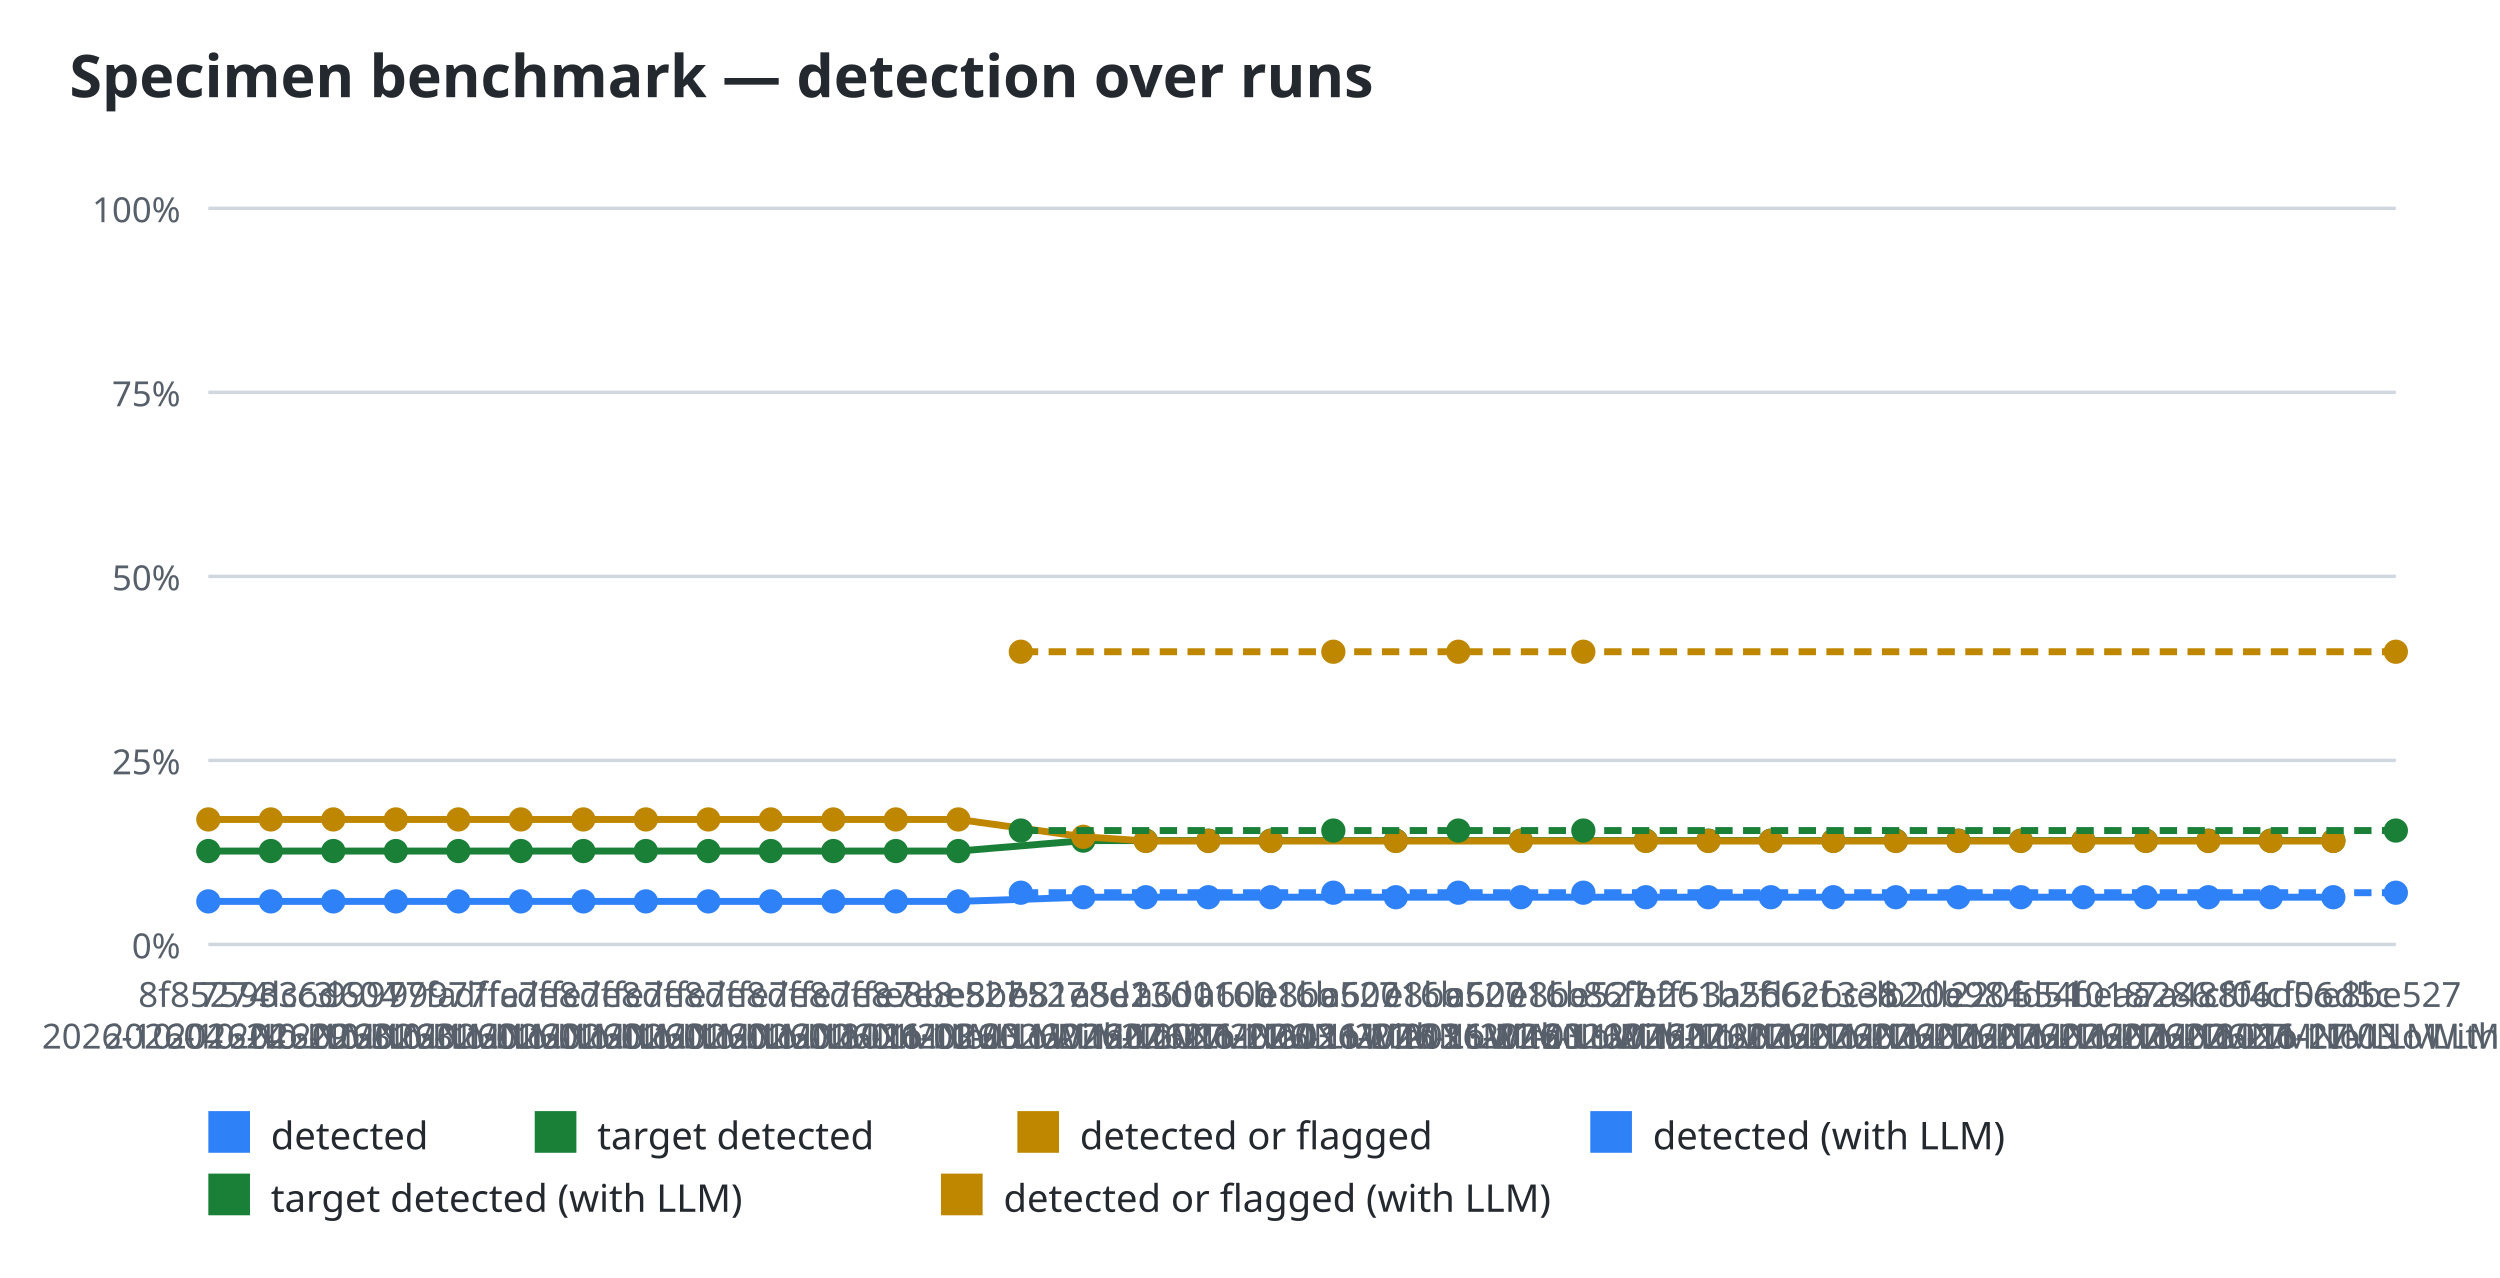
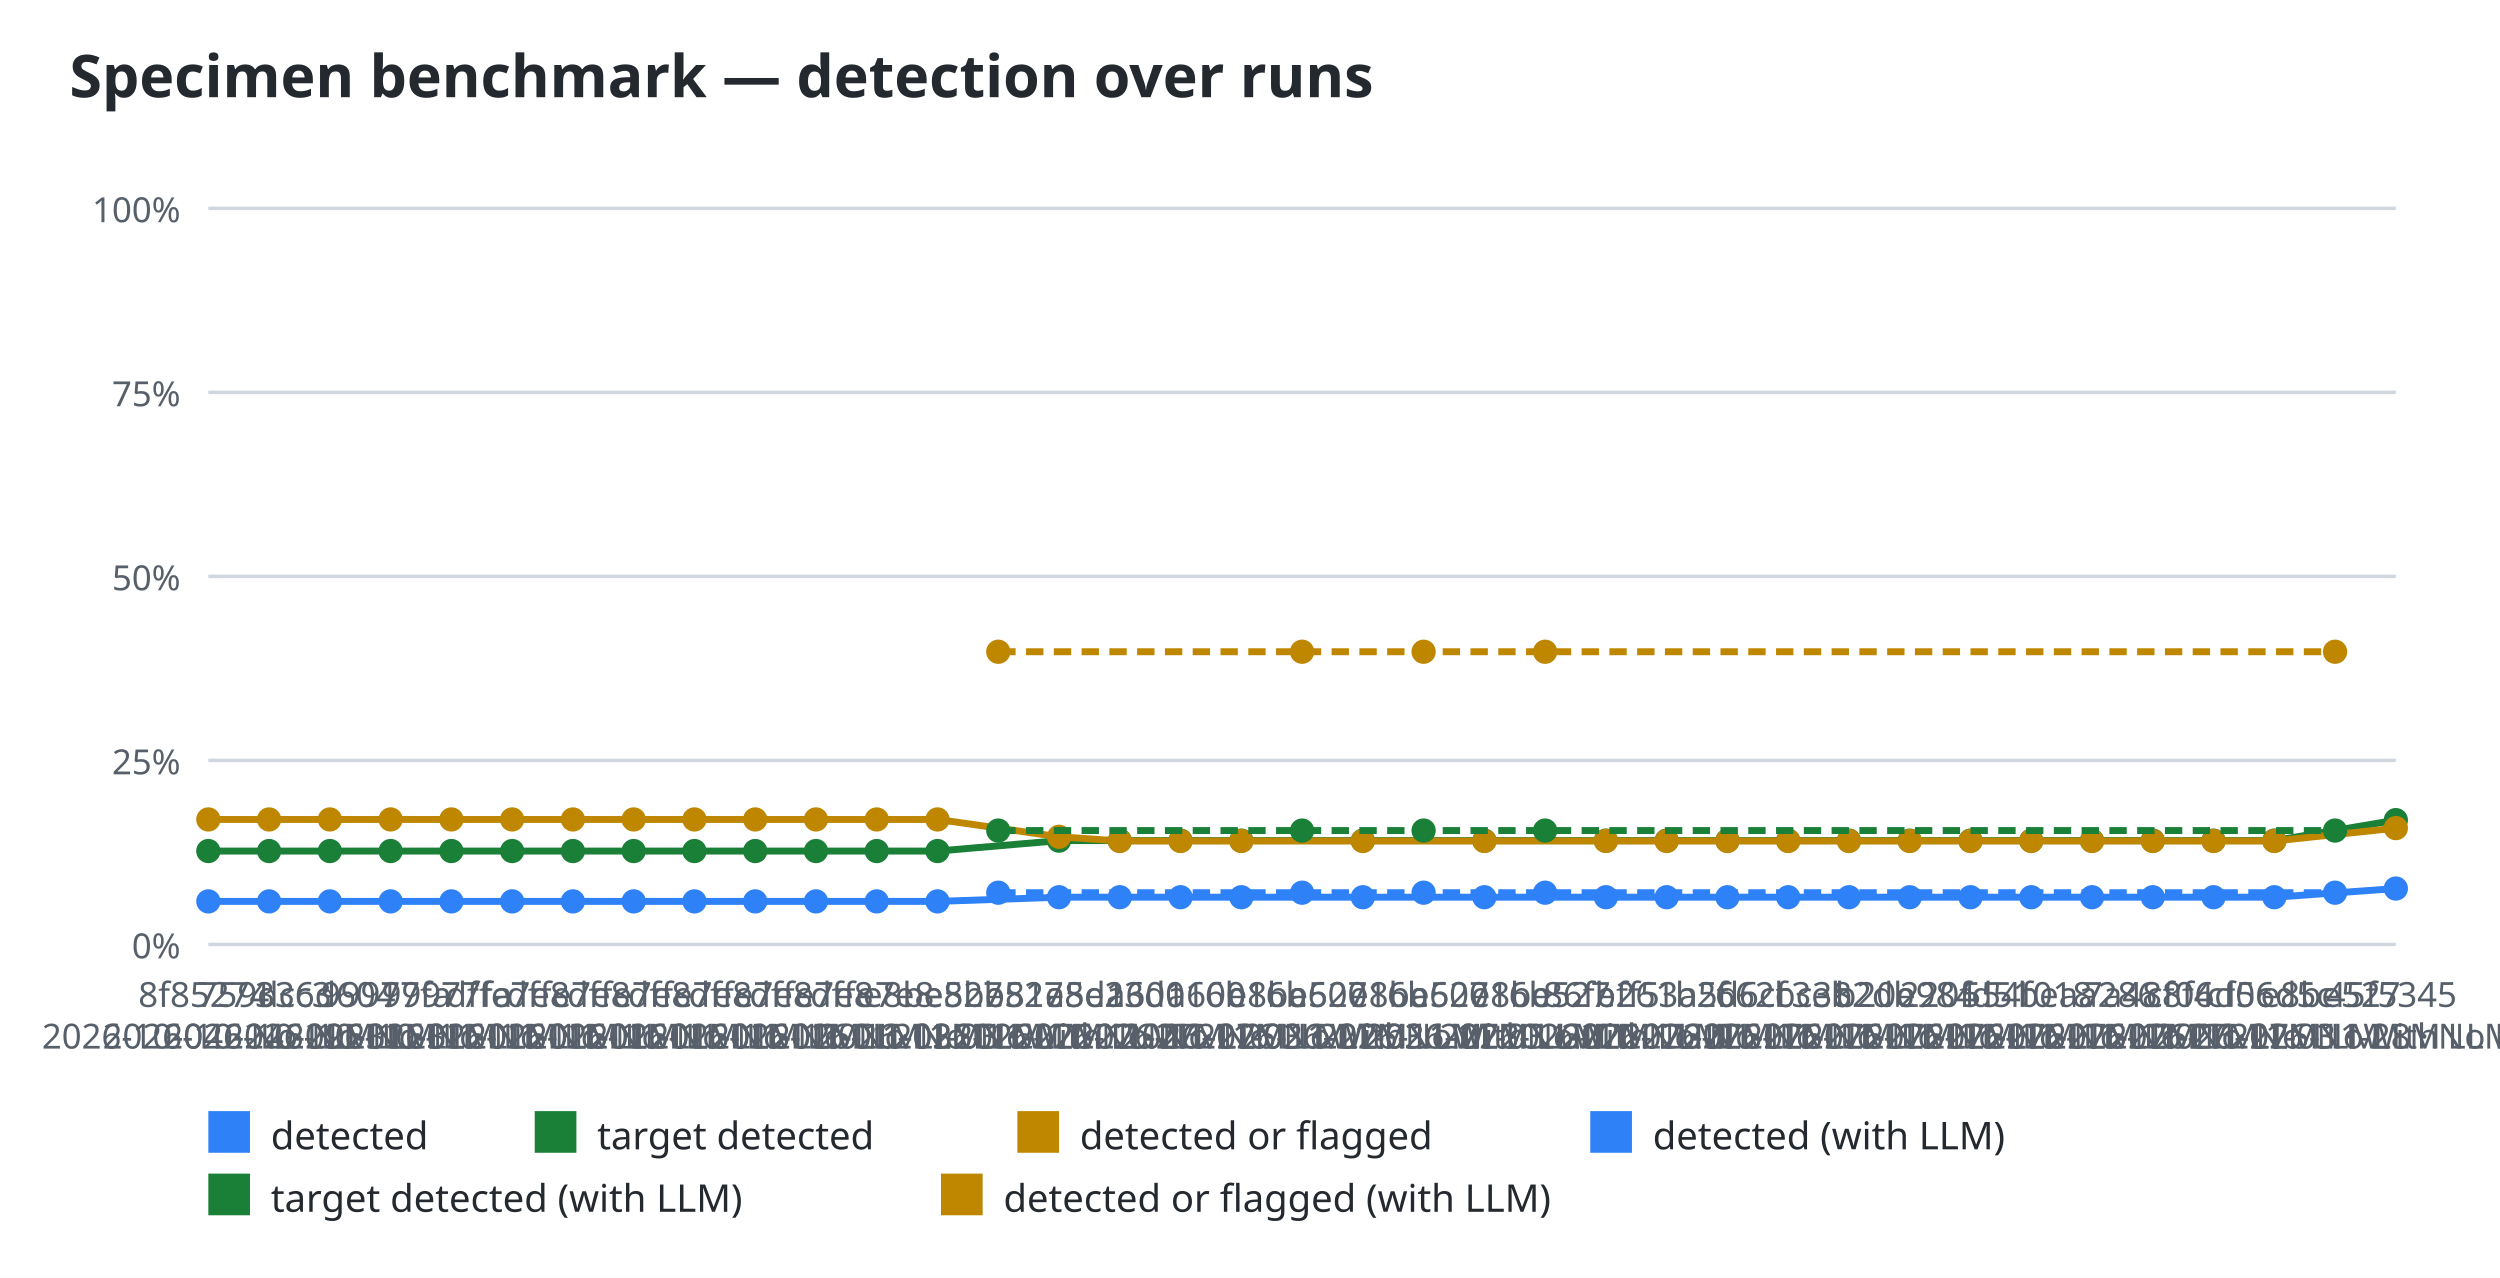
<svg xmlns="http://www.w3.org/2000/svg" viewBox="0 0 720 368" font-family="sans-serif">
  <rect width="720" height="368" fill="white" />
  <text x="20" y="28" font-size="17" font-weight="bold" fill="#24292f">Specimen benchmark — detection over runs</text>
  <line x1="60" y1="272.0" x2="690" y2="272.0" stroke="#d0d7de" stroke-width="1" />
  <text x="52" y="276.0" font-size="10" fill="#57606a" text-anchor="end">0%</text>
  <line x1="60" y1="219.0" x2="690" y2="219.0" stroke="#d0d7de" stroke-width="1" />
  <text x="52" y="223.0" font-size="10" fill="#57606a" text-anchor="end">25%</text>
  <line x1="60" y1="166.0" x2="690" y2="166.0" stroke="#d0d7de" stroke-width="1" />
  <text x="52" y="170.0" font-size="10" fill="#57606a" text-anchor="end">50%</text>
  <line x1="60" y1="113.0" x2="690" y2="113.0" stroke="#d0d7de" stroke-width="1" />
  <text x="52" y="117.0" font-size="10" fill="#57606a" text-anchor="end">75%</text>
  <line x1="60" y1="60.0" x2="690" y2="60.0" stroke="#d0d7de" stroke-width="1" />
  <text x="52" y="64.0" font-size="10" fill="#57606a" text-anchor="end">100%</text>
-   <polyline points="60.0,259.6 78.0,259.6 96.0,259.6 114.0,259.6 132.0,259.6 150.0,259.6 168.0,259.6 186.0,259.6 204.0,259.6 222.0,259.6 240.0,259.6 258.0,259.6 276.0,259.6 312.0,258.4 330.0,258.4 348.0,258.4 366.0,258.4 402.0,258.4 438.0,258.4 474.0,258.4 492.0,258.4 510.0,258.4 528.0,258.4 546.0,258.4 564.0,258.4 582.0,258.4 600.0,258.4 618.0,258.4 636.0,258.4 654.0,258.4 672.0,258.4" fill="none" stroke="#2f81f7" stroke-width="2" />
+   <polyline points="60.0,259.6 77.5,259.6 95.0,259.6 112.5,259.6 130.0,259.6 147.5,259.6 165.0,259.6 182.5,259.6 200.0,259.6 217.5,259.6 235.0,259.6 252.5,259.6 270.0,259.6 305.0,258.4 322.5,258.4 340.0,258.4 357.5,258.4 392.5,258.4 427.5,258.4 462.5,258.4 480.0,258.4 497.5,258.4 515.0,258.4 532.5,258.4 550.0,258.4 567.5,258.4 585.0,258.4 602.5,258.4 620.0,258.4 637.5,258.4 655.0,258.4 690.0,255.9" fill="none" stroke="#2f81f7" stroke-width="2" />
  <circle cx="60.0" cy="259.6" r="3.5" fill="#2f81f7" />
-   <circle cx="78.0" cy="259.6" r="3.5" fill="#2f81f7" />
-   <circle cx="96.0" cy="259.6" r="3.5" fill="#2f81f7" />
-   <circle cx="114.0" cy="259.6" r="3.5" fill="#2f81f7" />
-   <circle cx="132.0" cy="259.6" r="3.5" fill="#2f81f7" />
-   <circle cx="150.0" cy="259.6" r="3.5" fill="#2f81f7" />
-   <circle cx="168.0" cy="259.6" r="3.5" fill="#2f81f7" />
-   <circle cx="186.0" cy="259.6" r="3.5" fill="#2f81f7" />
-   <circle cx="204.0" cy="259.6" r="3.5" fill="#2f81f7" />
-   <circle cx="222.0" cy="259.6" r="3.5" fill="#2f81f7" />
-   <circle cx="240.0" cy="259.6" r="3.5" fill="#2f81f7" />
-   <circle cx="258.0" cy="259.6" r="3.5" fill="#2f81f7" />
-   <circle cx="276.0" cy="259.6" r="3.5" fill="#2f81f7" />
-   <circle cx="312.0" cy="258.4" r="3.5" fill="#2f81f7" />
-   <circle cx="330.0" cy="258.4" r="3.5" fill="#2f81f7" />
-   <circle cx="348.0" cy="258.4" r="3.5" fill="#2f81f7" />
-   <circle cx="366.0" cy="258.4" r="3.5" fill="#2f81f7" />
-   <circle cx="402.0" cy="258.4" r="3.5" fill="#2f81f7" />
-   <circle cx="438.0" cy="258.4" r="3.5" fill="#2f81f7" />
-   <circle cx="474.0" cy="258.4" r="3.5" fill="#2f81f7" />
-   <circle cx="492.0" cy="258.4" r="3.5" fill="#2f81f7" />
-   <circle cx="510.0" cy="258.4" r="3.5" fill="#2f81f7" />
-   <circle cx="528.0" cy="258.4" r="3.5" fill="#2f81f7" />
-   <circle cx="546.0" cy="258.4" r="3.5" fill="#2f81f7" />
-   <circle cx="564.0" cy="258.4" r="3.5" fill="#2f81f7" />
-   <circle cx="582.0" cy="258.4" r="3.5" fill="#2f81f7" />
-   <circle cx="600.0" cy="258.4" r="3.5" fill="#2f81f7" />
-   <circle cx="618.0" cy="258.4" r="3.5" fill="#2f81f7" />
-   <circle cx="636.0" cy="258.4" r="3.5" fill="#2f81f7" />
-   <circle cx="654.0" cy="258.4" r="3.5" fill="#2f81f7" />
-   <circle cx="672.0" cy="258.4" r="3.5" fill="#2f81f7" />
-   <polyline points="60.0,245.1 78.0,245.1 96.0,245.1 114.0,245.1 132.0,245.1 150.0,245.1 168.0,245.1 186.0,245.1 204.0,245.1 222.0,245.1 240.0,245.1 258.0,245.1 276.0,245.1 312.0,242.1 330.0,242.1 348.0,242.1 366.0,242.1 402.0,242.1 438.0,242.1 474.0,242.1 492.0,242.1 510.0,242.1 528.0,242.1 546.0,242.1 564.0,242.1 582.0,242.1 600.0,242.1 618.0,242.1 636.0,242.1 654.0,242.1 672.0,242.1" fill="none" stroke="#1a7f37" stroke-width="2" />
+   <circle cx="77.5" cy="259.6" r="3.5" fill="#2f81f7" />
+   <circle cx="95.0" cy="259.6" r="3.5" fill="#2f81f7" />
+   <circle cx="112.5" cy="259.6" r="3.5" fill="#2f81f7" />
+   <circle cx="130.0" cy="259.6" r="3.5" fill="#2f81f7" />
+   <circle cx="147.5" cy="259.6" r="3.5" fill="#2f81f7" />
+   <circle cx="165.0" cy="259.6" r="3.5" fill="#2f81f7" />
+   <circle cx="182.5" cy="259.6" r="3.5" fill="#2f81f7" />
+   <circle cx="200.0" cy="259.6" r="3.5" fill="#2f81f7" />
+   <circle cx="217.5" cy="259.6" r="3.5" fill="#2f81f7" />
+   <circle cx="235.0" cy="259.6" r="3.5" fill="#2f81f7" />
+   <circle cx="252.5" cy="259.6" r="3.5" fill="#2f81f7" />
+   <circle cx="270.0" cy="259.6" r="3.5" fill="#2f81f7" />
+   <circle cx="305.0" cy="258.4" r="3.5" fill="#2f81f7" />
+   <circle cx="322.5" cy="258.4" r="3.5" fill="#2f81f7" />
+   <circle cx="340.0" cy="258.4" r="3.5" fill="#2f81f7" />
+   <circle cx="357.5" cy="258.4" r="3.5" fill="#2f81f7" />
+   <circle cx="392.5" cy="258.4" r="3.5" fill="#2f81f7" />
+   <circle cx="427.5" cy="258.4" r="3.5" fill="#2f81f7" />
+   <circle cx="462.5" cy="258.4" r="3.5" fill="#2f81f7" />
+   <circle cx="480.0" cy="258.4" r="3.5" fill="#2f81f7" />
+   <circle cx="497.5" cy="258.4" r="3.5" fill="#2f81f7" />
+   <circle cx="515.0" cy="258.4" r="3.5" fill="#2f81f7" />
+   <circle cx="532.5" cy="258.4" r="3.5" fill="#2f81f7" />
+   <circle cx="550.0" cy="258.4" r="3.5" fill="#2f81f7" />
+   <circle cx="567.5" cy="258.4" r="3.5" fill="#2f81f7" />
+   <circle cx="585.0" cy="258.4" r="3.5" fill="#2f81f7" />
+   <circle cx="602.5" cy="258.4" r="3.5" fill="#2f81f7" />
+   <circle cx="620.0" cy="258.4" r="3.5" fill="#2f81f7" />
+   <circle cx="637.5" cy="258.4" r="3.5" fill="#2f81f7" />
+   <circle cx="655.0" cy="258.4" r="3.5" fill="#2f81f7" />
+   <circle cx="690.0" cy="255.9" r="3.5" fill="#2f81f7" />
+   <polyline points="60.0,245.1 77.5,245.1 95.0,245.1 112.5,245.1 130.0,245.1 147.5,245.1 165.0,245.1 182.5,245.1 200.0,245.1 217.5,245.1 235.0,245.1 252.5,245.1 270.0,245.1 305.0,242.1 322.5,242.1 340.0,242.1 357.5,242.1 392.5,242.1 427.5,242.1 462.5,242.1 480.0,242.1 497.5,242.1 515.0,242.1 532.5,242.1 550.0,242.1 567.5,242.1 585.0,242.1 602.5,242.1 620.0,242.1 637.5,242.1 655.0,242.1 690.0,236.2" fill="none" stroke="#1a7f37" stroke-width="2" />
  <circle cx="60.0" cy="245.1" r="3.5" fill="#1a7f37" />
-   <circle cx="78.0" cy="245.1" r="3.5" fill="#1a7f37" />
-   <circle cx="96.0" cy="245.1" r="3.5" fill="#1a7f37" />
-   <circle cx="114.0" cy="245.1" r="3.5" fill="#1a7f37" />
-   <circle cx="132.0" cy="245.1" r="3.5" fill="#1a7f37" />
-   <circle cx="150.0" cy="245.1" r="3.5" fill="#1a7f37" />
-   <circle cx="168.0" cy="245.1" r="3.5" fill="#1a7f37" />
-   <circle cx="186.0" cy="245.1" r="3.5" fill="#1a7f37" />
-   <circle cx="204.0" cy="245.1" r="3.5" fill="#1a7f37" />
-   <circle cx="222.0" cy="245.1" r="3.5" fill="#1a7f37" />
-   <circle cx="240.0" cy="245.1" r="3.5" fill="#1a7f37" />
-   <circle cx="258.0" cy="245.1" r="3.5" fill="#1a7f37" />
-   <circle cx="276.0" cy="245.1" r="3.5" fill="#1a7f37" />
-   <circle cx="312.0" cy="242.1" r="3.5" fill="#1a7f37" />
-   <circle cx="330.0" cy="242.1" r="3.5" fill="#1a7f37" />
-   <circle cx="348.0" cy="242.1" r="3.5" fill="#1a7f37" />
-   <circle cx="366.0" cy="242.1" r="3.5" fill="#1a7f37" />
-   <circle cx="402.0" cy="242.1" r="3.5" fill="#1a7f37" />
-   <circle cx="438.0" cy="242.1" r="3.5" fill="#1a7f37" />
-   <circle cx="474.0" cy="242.1" r="3.5" fill="#1a7f37" />
-   <circle cx="492.0" cy="242.1" r="3.5" fill="#1a7f37" />
-   <circle cx="510.0" cy="242.1" r="3.5" fill="#1a7f37" />
-   <circle cx="528.0" cy="242.1" r="3.5" fill="#1a7f37" />
-   <circle cx="546.0" cy="242.1" r="3.5" fill="#1a7f37" />
-   <circle cx="564.0" cy="242.1" r="3.5" fill="#1a7f37" />
-   <circle cx="582.0" cy="242.1" r="3.5" fill="#1a7f37" />
-   <circle cx="600.0" cy="242.1" r="3.5" fill="#1a7f37" />
-   <circle cx="618.0" cy="242.1" r="3.5" fill="#1a7f37" />
-   <circle cx="636.0" cy="242.1" r="3.5" fill="#1a7f37" />
-   <circle cx="654.0" cy="242.1" r="3.5" fill="#1a7f37" />
-   <circle cx="672.0" cy="242.1" r="3.5" fill="#1a7f37" />
-   <polyline points="60.0,236.0 78.0,236.0 96.0,236.0 114.0,236.0 132.0,236.0 150.0,236.0 168.0,236.0 186.0,236.0 204.0,236.0 222.0,236.0 240.0,236.0 258.0,236.0 276.0,236.0 312.0,241.0 330.0,242.2 348.0,242.2 366.0,242.2 402.0,242.2 438.0,242.2 474.0,242.2 492.0,242.2 510.0,242.2 528.0,242.2 546.0,242.2 564.0,242.2 582.0,242.2 600.0,242.2 618.0,242.2 636.0,242.2 654.0,242.2 672.0,242.2" fill="none" stroke="#bf8700" stroke-width="2" />
+   <circle cx="77.5" cy="245.1" r="3.5" fill="#1a7f37" />
+   <circle cx="95.0" cy="245.1" r="3.5" fill="#1a7f37" />
+   <circle cx="112.5" cy="245.1" r="3.5" fill="#1a7f37" />
+   <circle cx="130.0" cy="245.1" r="3.5" fill="#1a7f37" />
+   <circle cx="147.5" cy="245.1" r="3.5" fill="#1a7f37" />
+   <circle cx="165.0" cy="245.1" r="3.5" fill="#1a7f37" />
+   <circle cx="182.5" cy="245.1" r="3.5" fill="#1a7f37" />
+   <circle cx="200.0" cy="245.1" r="3.5" fill="#1a7f37" />
+   <circle cx="217.5" cy="245.1" r="3.5" fill="#1a7f37" />
+   <circle cx="235.0" cy="245.1" r="3.5" fill="#1a7f37" />
+   <circle cx="252.5" cy="245.1" r="3.5" fill="#1a7f37" />
+   <circle cx="270.0" cy="245.1" r="3.5" fill="#1a7f37" />
+   <circle cx="305.0" cy="242.1" r="3.5" fill="#1a7f37" />
+   <circle cx="322.5" cy="242.1" r="3.5" fill="#1a7f37" />
+   <circle cx="340.0" cy="242.1" r="3.5" fill="#1a7f37" />
+   <circle cx="357.5" cy="242.1" r="3.5" fill="#1a7f37" />
+   <circle cx="392.5" cy="242.1" r="3.5" fill="#1a7f37" />
+   <circle cx="427.5" cy="242.1" r="3.5" fill="#1a7f37" />
+   <circle cx="462.5" cy="242.1" r="3.5" fill="#1a7f37" />
+   <circle cx="480.0" cy="242.1" r="3.5" fill="#1a7f37" />
+   <circle cx="497.5" cy="242.1" r="3.5" fill="#1a7f37" />
+   <circle cx="515.0" cy="242.1" r="3.5" fill="#1a7f37" />
+   <circle cx="532.5" cy="242.1" r="3.5" fill="#1a7f37" />
+   <circle cx="550.0" cy="242.1" r="3.5" fill="#1a7f37" />
+   <circle cx="567.5" cy="242.1" r="3.5" fill="#1a7f37" />
+   <circle cx="585.0" cy="242.1" r="3.5" fill="#1a7f37" />
+   <circle cx="602.5" cy="242.1" r="3.5" fill="#1a7f37" />
+   <circle cx="620.0" cy="242.1" r="3.5" fill="#1a7f37" />
+   <circle cx="637.5" cy="242.1" r="3.5" fill="#1a7f37" />
+   <circle cx="655.0" cy="242.1" r="3.5" fill="#1a7f37" />
+   <circle cx="690.0" cy="236.2" r="3.5" fill="#1a7f37" />
+   <polyline points="60.0,236.0 77.5,236.0 95.0,236.0 112.5,236.0 130.0,236.0 147.5,236.0 165.0,236.0 182.5,236.0 200.0,236.0 217.5,236.0 235.0,236.0 252.5,236.0 270.0,236.0 305.0,241.0 322.5,242.2 340.0,242.2 357.5,242.2 392.5,242.2 427.5,242.2 462.5,242.2 480.0,242.2 497.5,242.2 515.0,242.2 532.5,242.2 550.0,242.2 567.5,242.2 585.0,242.2 602.5,242.2 620.0,242.2 637.5,242.2 655.0,242.2 690.0,238.5" fill="none" stroke="#bf8700" stroke-width="2" />
  <circle cx="60.0" cy="236.0" r="3.5" fill="#bf8700" />
-   <circle cx="78.0" cy="236.0" r="3.5" fill="#bf8700" />
-   <circle cx="96.0" cy="236.0" r="3.5" fill="#bf8700" />
-   <circle cx="114.0" cy="236.0" r="3.5" fill="#bf8700" />
-   <circle cx="132.0" cy="236.0" r="3.5" fill="#bf8700" />
-   <circle cx="150.0" cy="236.0" r="3.5" fill="#bf8700" />
-   <circle cx="168.0" cy="236.0" r="3.5" fill="#bf8700" />
-   <circle cx="186.0" cy="236.0" r="3.5" fill="#bf8700" />
-   <circle cx="204.0" cy="236.0" r="3.5" fill="#bf8700" />
-   <circle cx="222.0" cy="236.0" r="3.5" fill="#bf8700" />
-   <circle cx="240.0" cy="236.0" r="3.5" fill="#bf8700" />
-   <circle cx="258.0" cy="236.0" r="3.5" fill="#bf8700" />
-   <circle cx="276.0" cy="236.0" r="3.5" fill="#bf8700" />
-   <circle cx="312.0" cy="241.0" r="3.5" fill="#bf8700" />
-   <circle cx="330.0" cy="242.2" r="3.5" fill="#bf8700" />
-   <circle cx="348.0" cy="242.2" r="3.5" fill="#bf8700" />
-   <circle cx="366.0" cy="242.2" r="3.5" fill="#bf8700" />
-   <circle cx="402.0" cy="242.2" r="3.5" fill="#bf8700" />
-   <circle cx="438.0" cy="242.2" r="3.5" fill="#bf8700" />
-   <circle cx="474.0" cy="242.2" r="3.5" fill="#bf8700" />
-   <circle cx="492.0" cy="242.2" r="3.5" fill="#bf8700" />
-   <circle cx="510.0" cy="242.2" r="3.5" fill="#bf8700" />
-   <circle cx="528.0" cy="242.2" r="3.5" fill="#bf8700" />
-   <circle cx="546.0" cy="242.2" r="3.5" fill="#bf8700" />
-   <circle cx="564.0" cy="242.2" r="3.5" fill="#bf8700" />
-   <circle cx="582.0" cy="242.2" r="3.5" fill="#bf8700" />
-   <circle cx="600.0" cy="242.2" r="3.5" fill="#bf8700" />
-   <circle cx="618.0" cy="242.2" r="3.5" fill="#bf8700" />
-   <circle cx="636.0" cy="242.2" r="3.5" fill="#bf8700" />
-   <circle cx="654.0" cy="242.2" r="3.5" fill="#bf8700" />
-   <circle cx="672.0" cy="242.2" r="3.5" fill="#bf8700" />
-   <polyline points="294.0,257.1 384.0,257.1 420.0,257.1 456.0,257.1 690.0,257.1" fill="none" stroke="#2f81f7" stroke-width="2" stroke-dasharray="5 3" />
-   <circle cx="294.0" cy="257.1" r="3.5" fill="#2f81f7" />
-   <circle cx="384.0" cy="257.1" r="3.5" fill="#2f81f7" />
-   <circle cx="420.0" cy="257.1" r="3.5" fill="#2f81f7" />
-   <circle cx="456.0" cy="257.1" r="3.5" fill="#2f81f7" />
-   <circle cx="690.0" cy="257.1" r="3.5" fill="#2f81f7" />
-   <polyline points="294.0,239.2 384.0,239.2 420.0,239.2 456.0,239.2 690.0,239.2" fill="none" stroke="#1a7f37" stroke-width="2" stroke-dasharray="5 3" />
-   <circle cx="294.0" cy="239.2" r="3.5" fill="#1a7f37" />
-   <circle cx="384.0" cy="239.2" r="3.5" fill="#1a7f37" />
-   <circle cx="420.0" cy="239.2" r="3.5" fill="#1a7f37" />
-   <circle cx="456.0" cy="239.2" r="3.5" fill="#1a7f37" />
-   <circle cx="690.0" cy="239.2" r="3.5" fill="#1a7f37" />
-   <polyline points="294.0,187.7 384.0,187.7 420.0,187.7 456.0,187.7 690.0,187.7" fill="none" stroke="#bf8700" stroke-width="2" stroke-dasharray="5 3" />
-   <circle cx="294.0" cy="187.7" r="3.5" fill="#bf8700" />
-   <circle cx="384.0" cy="187.7" r="3.5" fill="#bf8700" />
-   <circle cx="420.0" cy="187.7" r="3.5" fill="#bf8700" />
-   <circle cx="456.0" cy="187.7" r="3.5" fill="#bf8700" />
-   <circle cx="690.0" cy="187.7" r="3.5" fill="#bf8700" />
+   <circle cx="77.5" cy="236.0" r="3.5" fill="#bf8700" />
+   <circle cx="95.0" cy="236.0" r="3.5" fill="#bf8700" />
+   <circle cx="112.5" cy="236.0" r="3.5" fill="#bf8700" />
+   <circle cx="130.0" cy="236.0" r="3.5" fill="#bf8700" />
+   <circle cx="147.5" cy="236.0" r="3.5" fill="#bf8700" />
+   <circle cx="165.0" cy="236.0" r="3.5" fill="#bf8700" />
+   <circle cx="182.5" cy="236.0" r="3.5" fill="#bf8700" />
+   <circle cx="200.0" cy="236.0" r="3.5" fill="#bf8700" />
+   <circle cx="217.5" cy="236.0" r="3.5" fill="#bf8700" />
+   <circle cx="235.0" cy="236.0" r="3.5" fill="#bf8700" />
+   <circle cx="252.5" cy="236.0" r="3.5" fill="#bf8700" />
+   <circle cx="270.0" cy="236.0" r="3.5" fill="#bf8700" />
+   <circle cx="305.0" cy="241.0" r="3.5" fill="#bf8700" />
+   <circle cx="322.5" cy="242.2" r="3.5" fill="#bf8700" />
+   <circle cx="340.0" cy="242.2" r="3.5" fill="#bf8700" />
+   <circle cx="357.5" cy="242.2" r="3.5" fill="#bf8700" />
+   <circle cx="392.5" cy="242.2" r="3.5" fill="#bf8700" />
+   <circle cx="427.5" cy="242.2" r="3.5" fill="#bf8700" />
+   <circle cx="462.5" cy="242.2" r="3.5" fill="#bf8700" />
+   <circle cx="480.0" cy="242.2" r="3.5" fill="#bf8700" />
+   <circle cx="497.5" cy="242.2" r="3.5" fill="#bf8700" />
+   <circle cx="515.0" cy="242.2" r="3.5" fill="#bf8700" />
+   <circle cx="532.5" cy="242.2" r="3.5" fill="#bf8700" />
+   <circle cx="550.0" cy="242.2" r="3.5" fill="#bf8700" />
+   <circle cx="567.5" cy="242.2" r="3.5" fill="#bf8700" />
+   <circle cx="585.0" cy="242.2" r="3.5" fill="#bf8700" />
+   <circle cx="602.5" cy="242.2" r="3.5" fill="#bf8700" />
+   <circle cx="620.0" cy="242.2" r="3.5" fill="#bf8700" />
+   <circle cx="637.5" cy="242.2" r="3.5" fill="#bf8700" />
+   <circle cx="655.0" cy="242.2" r="3.5" fill="#bf8700" />
+   <circle cx="690.0" cy="238.5" r="3.5" fill="#bf8700" />
+   <polyline points="287.5,257.1 375.0,257.1 410.0,257.1 445.0,257.1 672.5,257.1" fill="none" stroke="#2f81f7" stroke-width="2" stroke-dasharray="5 3" />
+   <circle cx="287.5" cy="257.1" r="3.5" fill="#2f81f7" />
+   <circle cx="375.0" cy="257.1" r="3.5" fill="#2f81f7" />
+   <circle cx="410.0" cy="257.1" r="3.5" fill="#2f81f7" />
+   <circle cx="445.0" cy="257.1" r="3.5" fill="#2f81f7" />
+   <circle cx="672.5" cy="257.1" r="3.5" fill="#2f81f7" />
+   <polyline points="287.5,239.2 375.0,239.2 410.0,239.2 445.0,239.2 672.5,239.2" fill="none" stroke="#1a7f37" stroke-width="2" stroke-dasharray="5 3" />
+   <circle cx="287.5" cy="239.2" r="3.5" fill="#1a7f37" />
+   <circle cx="375.0" cy="239.2" r="3.5" fill="#1a7f37" />
+   <circle cx="410.0" cy="239.2" r="3.5" fill="#1a7f37" />
+   <circle cx="445.0" cy="239.2" r="3.5" fill="#1a7f37" />
+   <circle cx="672.5" cy="239.2" r="3.5" fill="#1a7f37" />
+   <polyline points="287.5,187.7 375.0,187.7 410.0,187.7 445.0,187.7 672.5,187.7" fill="none" stroke="#bf8700" stroke-width="2" stroke-dasharray="5 3" />
+   <circle cx="287.5" cy="187.7" r="3.5" fill="#bf8700" />
+   <circle cx="375.0" cy="187.7" r="3.5" fill="#bf8700" />
+   <circle cx="410.0" cy="187.7" r="3.5" fill="#bf8700" />
+   <circle cx="445.0" cy="187.7" r="3.5" fill="#bf8700" />
+   <circle cx="672.5" cy="187.7" r="3.5" fill="#bf8700" />
  <text x="60.0" y="290" font-size="10" fill="#57606a" text-anchor="middle">
    <tspan x="60.0" dy="0">8f85274</tspan>
    <tspan x="60.0" dy="12">2026-10-04 · No LLM</tspan>
  </text>
-   <text x="78.0" y="290" font-size="10" fill="#57606a" text-anchor="middle">
-     <tspan x="78.0" dy="0">759dcc3</tspan>
-     <tspan x="78.0" dy="12">2026-10-24 · No LLM</tspan>
-   </text>
-   <text x="96.0" y="290" font-size="10" fill="#57606a" text-anchor="middle">
-     <tspan x="96.0" dy="0">336d604</tspan>
-     <tspan x="96.0" dy="12">2026-10-29 · No LLM</tspan>
-   </text>
-   <text x="114.0" y="290" font-size="10" fill="#57606a" text-anchor="middle">
-     <tspan x="114.0" dy="0">99977fa</tspan>
-     <tspan x="114.0" dy="12">2026-10-31 · No LLM</tspan>
-   </text>
-   <text x="132.0" y="290" font-size="10" fill="#57606a" text-anchor="middle">
-     <tspan x="132.0" dy="0">99977fa</tspan>
-     <tspan x="132.0" dy="12">2026-10-31 · No LLM</tspan>
-   </text>
-   <text x="150.0" y="290" font-size="10" fill="#57606a" text-anchor="middle">
-     <tspan x="150.0" dy="0">dffe7e8</tspan>
-     <tspan x="150.0" dy="12">2026-11-01 · No LLM</tspan>
-   </text>
-   <text x="168.0" y="290" font-size="10" fill="#57606a" text-anchor="middle">
-     <tspan x="168.0" dy="0">dffe7e8</tspan>
-     <tspan x="168.0" dy="12">2026-11-01 · No LLM</tspan>
-   </text>
-   <text x="186.0" y="290" font-size="10" fill="#57606a" text-anchor="middle">
-     <tspan x="186.0" dy="0">dffe7e8</tspan>
-     <tspan x="186.0" dy="12">2026-11-01 · No LLM</tspan>
-   </text>
-   <text x="204.0" y="290" font-size="10" fill="#57606a" text-anchor="middle">
-     <tspan x="204.0" dy="0">dffe7e8</tspan>
-     <tspan x="204.0" dy="12">2026-11-01 · No LLM</tspan>
-   </text>
-   <text x="222.0" y="290" font-size="10" fill="#57606a" text-anchor="middle">
-     <tspan x="222.0" dy="0">dffe7e8</tspan>
-     <tspan x="222.0" dy="12">2026-11-01 · No LLM</tspan>
-   </text>
-   <text x="240.0" y="290" font-size="10" fill="#57606a" text-anchor="middle">
-     <tspan x="240.0" dy="0">dffe7e8</tspan>
-     <tspan x="240.0" dy="12">2026-11-01 · No LLM</tspan>
-   </text>
-   <text x="258.0" y="290" font-size="10" fill="#57606a" text-anchor="middle">
-     <tspan x="258.0" dy="0">dffe7e8</tspan>
-     <tspan x="258.0" dy="12">2026-11-01 · No LLM</tspan>
-   </text>
-   <text x="276.0" y="290" font-size="10" fill="#57606a" text-anchor="middle">
-     <tspan x="276.0" dy="0">e8be527</tspan>
-     <tspan x="276.0" dy="12">2026-11-03 · No LLM</tspan>
-   </text>
-   <text x="294.0" y="290" font-size="10" fill="#57606a" text-anchor="middle">
-     <tspan x="294.0" dy="0">e8be527</tspan>
-     <tspan x="294.0" dy="12">2026-11-03 · With LLM</tspan>
-   </text>
-   <text x="312.0" y="290" font-size="10" fill="#57606a" text-anchor="middle">
-     <tspan x="312.0" dy="0">b81e8d1</tspan>
-     <tspan x="312.0" dy="12">2026-11-27 · No LLM</tspan>
-   </text>
-   <text x="330.0" y="290" font-size="10" fill="#57606a" text-anchor="middle">
-     <tspan x="330.0" dy="0">a5e23d1</tspan>
-     <tspan x="330.0" dy="12">2026-11-27 · No LLM</tspan>
-   </text>
-   <text x="348.0" y="290" font-size="10" fill="#57606a" text-anchor="middle">
-     <tspan x="348.0" dy="0">a60016b</tspan>
-     <tspan x="348.0" dy="12">2026-11-27 · No LLM</tspan>
-   </text>
-   <text x="366.0" y="290" font-size="10" fill="#57606a" text-anchor="middle">
-     <tspan x="366.0" dy="0">a60016b</tspan>
-     <tspan x="366.0" dy="12">2026-11-27 · No LLM</tspan>
-   </text>
-   <text x="384.0" y="290" font-size="10" fill="#57606a" text-anchor="middle">
-     <tspan x="384.0" dy="0">e8be527</tspan>
-     <tspan x="384.0" dy="12">2026-11-03 · With LLM</tspan>
-   </text>
-   <text x="402.0" y="290" font-size="10" fill="#57606a" text-anchor="middle">
-     <tspan x="402.0" dy="0">a60016b</tspan>
-     <tspan x="402.0" dy="12">2026-11-27 · No LLM</tspan>
-   </text>
-   <text x="420.0" y="290" font-size="10" fill="#57606a" text-anchor="middle">
-     <tspan x="420.0" dy="0">e8be527</tspan>
-     <tspan x="420.0" dy="12">2026-11-03 · With LLM</tspan>
-   </text>
-   <text x="438.0" y="290" font-size="10" fill="#57606a" text-anchor="middle">
-     <tspan x="438.0" dy="0">a60016b</tspan>
-     <tspan x="438.0" dy="12">2026-11-27 · No LLM</tspan>
-   </text>
-   <text x="456.0" y="290" font-size="10" fill="#57606a" text-anchor="middle">
-     <tspan x="456.0" dy="0">e8be527</tspan>
-     <tspan x="456.0" dy="12">2026-11-03 · With LLM</tspan>
-   </text>
-   <text x="474.0" y="290" font-size="10" fill="#57606a" text-anchor="middle">
-     <tspan x="474.0" dy="0">86fbff5</tspan>
-     <tspan x="474.0" dy="12">2026-11-27 · No LLM</tspan>
-   </text>
-   <text x="492.0" y="290" font-size="10" fill="#57606a" text-anchor="middle">
-     <tspan x="492.0" dy="0">e261b2f</tspan>
-     <tspan x="492.0" dy="12">2026-11-27 · No LLM</tspan>
-   </text>
-   <text x="510.0" y="290" font-size="10" fill="#57606a" text-anchor="middle">
-     <tspan x="510.0" dy="0">3a5d6cf</tspan>
-     <tspan x="510.0" dy="12">2026-11-27 · No LLM</tspan>
-   </text>
-   <text x="528.0" y="290" font-size="10" fill="#57606a" text-anchor="middle">
-     <tspan x="528.0" dy="0">662c3eb</tspan>
-     <tspan x="528.0" dy="12">2026-11-27 · No LLM</tspan>
-   </text>
-   <text x="546.0" y="290" font-size="10" fill="#57606a" text-anchor="middle">
-     <tspan x="546.0" dy="0">bc382db</tspan>
-     <tspan x="546.0" dy="12">2026-11-27 · No LLM</tspan>
-   </text>
-   <text x="564.0" y="290" font-size="10" fill="#57606a" text-anchor="middle">
-     <tspan x="564.0" dy="0">b20e984</tspan>
-     <tspan x="564.0" dy="12">2026-11-27 · No LLM</tspan>
-   </text>
-   <text x="582.0" y="290" font-size="10" fill="#57606a" text-anchor="middle">
-     <tspan x="582.0" dy="0">220fd51</tspan>
-     <tspan x="582.0" dy="12">2026-11-27 · No LLM</tspan>
-   </text>
-   <text x="600.0" y="290" font-size="10" fill="#57606a" text-anchor="middle">
-     <tspan x="600.0" dy="0">554f018</tspan>
-     <tspan x="600.0" dy="12">2026-11-27 · No LLM</tspan>
-   </text>
-   <text x="618.0" y="290" font-size="10" fill="#57606a" text-anchor="middle">
-     <tspan x="618.0" dy="0">beaa286</tspan>
-     <tspan x="618.0" dy="12">2026-11-27 · No LLM</tspan>
-   </text>
-   <text x="636.0" y="290" font-size="10" fill="#57606a" text-anchor="middle">
-     <tspan x="636.0" dy="0">7a488f4</tspan>
-     <tspan x="636.0" dy="12">2026-11-27 · No LLM</tspan>
-   </text>
-   <text x="654.0" y="290" font-size="10" fill="#57606a" text-anchor="middle">
-     <tspan x="654.0" dy="0">cf06d5c</tspan>
-     <tspan x="654.0" dy="12">2026-11-27 · No LLM</tspan>
-   </text>
-   <text x="672.0" y="290" font-size="10" fill="#57606a" text-anchor="middle">
-     <tspan x="672.0" dy="0">cf06d5c</tspan>
-     <tspan x="672.0" dy="12">2026-11-27 · No LLM</tspan>
+   <text x="77.5" y="290" font-size="10" fill="#57606a" text-anchor="middle">
+     <tspan x="77.5" dy="0">759dcc3</tspan>
+     <tspan x="77.5" dy="12">2026-10-24 · No LLM</tspan>
+   </text>
+   <text x="95.0" y="290" font-size="10" fill="#57606a" text-anchor="middle">
+     <tspan x="95.0" dy="0">336d604</tspan>
+     <tspan x="95.0" dy="12">2026-10-29 · No LLM</tspan>
+   </text>
+   <text x="112.5" y="290" font-size="10" fill="#57606a" text-anchor="middle">
+     <tspan x="112.5" dy="0">99977fa</tspan>
+     <tspan x="112.5" dy="12">2026-10-31 · No LLM</tspan>
+   </text>
+   <text x="130.0" y="290" font-size="10" fill="#57606a" text-anchor="middle">
+     <tspan x="130.0" dy="0">99977fa</tspan>
+     <tspan x="130.0" dy="12">2026-10-31 · No LLM</tspan>
+   </text>
+   <text x="147.5" y="290" font-size="10" fill="#57606a" text-anchor="middle">
+     <tspan x="147.5" dy="0">dffe7e8</tspan>
+     <tspan x="147.5" dy="12">2026-11-01 · No LLM</tspan>
+   </text>
+   <text x="165.0" y="290" font-size="10" fill="#57606a" text-anchor="middle">
+     <tspan x="165.0" dy="0">dffe7e8</tspan>
+     <tspan x="165.0" dy="12">2026-11-01 · No LLM</tspan>
+   </text>
+   <text x="182.5" y="290" font-size="10" fill="#57606a" text-anchor="middle">
+     <tspan x="182.5" dy="0">dffe7e8</tspan>
+     <tspan x="182.5" dy="12">2026-11-01 · No LLM</tspan>
+   </text>
+   <text x="200.0" y="290" font-size="10" fill="#57606a" text-anchor="middle">
+     <tspan x="200.0" dy="0">dffe7e8</tspan>
+     <tspan x="200.0" dy="12">2026-11-01 · No LLM</tspan>
+   </text>
+   <text x="217.5" y="290" font-size="10" fill="#57606a" text-anchor="middle">
+     <tspan x="217.5" dy="0">dffe7e8</tspan>
+     <tspan x="217.5" dy="12">2026-11-01 · No LLM</tspan>
+   </text>
+   <text x="235.0" y="290" font-size="10" fill="#57606a" text-anchor="middle">
+     <tspan x="235.0" dy="0">dffe7e8</tspan>
+     <tspan x="235.0" dy="12">2026-11-01 · No LLM</tspan>
+   </text>
+   <text x="252.5" y="290" font-size="10" fill="#57606a" text-anchor="middle">
+     <tspan x="252.5" dy="0">dffe7e8</tspan>
+     <tspan x="252.5" dy="12">2026-11-01 · No LLM</tspan>
+   </text>
+   <text x="270.0" y="290" font-size="10" fill="#57606a" text-anchor="middle">
+     <tspan x="270.0" dy="0">e8be527</tspan>
+     <tspan x="270.0" dy="12">2026-11-03 · No LLM</tspan>
+   </text>
+   <text x="287.5" y="290" font-size="10" fill="#57606a" text-anchor="middle">
+     <tspan x="287.5" dy="0">e8be527</tspan>
+     <tspan x="287.5" dy="12">2026-11-03 · With LLM</tspan>
+   </text>
+   <text x="305.0" y="290" font-size="10" fill="#57606a" text-anchor="middle">
+     <tspan x="305.0" dy="0">b81e8d1</tspan>
+     <tspan x="305.0" dy="12">2026-11-27 · No LLM</tspan>
+   </text>
+   <text x="322.5" y="290" font-size="10" fill="#57606a" text-anchor="middle">
+     <tspan x="322.5" dy="0">a5e23d1</tspan>
+     <tspan x="322.5" dy="12">2026-11-27 · No LLM</tspan>
+   </text>
+   <text x="340.0" y="290" font-size="10" fill="#57606a" text-anchor="middle">
+     <tspan x="340.0" dy="0">a60016b</tspan>
+     <tspan x="340.0" dy="12">2026-11-27 · No LLM</tspan>
+   </text>
+   <text x="357.5" y="290" font-size="10" fill="#57606a" text-anchor="middle">
+     <tspan x="357.5" dy="0">a60016b</tspan>
+     <tspan x="357.5" dy="12">2026-11-27 · No LLM</tspan>
+   </text>
+   <text x="375.0" y="290" font-size="10" fill="#57606a" text-anchor="middle">
+     <tspan x="375.0" dy="0">e8be527</tspan>
+     <tspan x="375.0" dy="12">2026-11-03 · With LLM</tspan>
+   </text>
+   <text x="392.5" y="290" font-size="10" fill="#57606a" text-anchor="middle">
+     <tspan x="392.5" dy="0">a60016b</tspan>
+     <tspan x="392.5" dy="12">2026-11-27 · No LLM</tspan>
+   </text>
+   <text x="410.0" y="290" font-size="10" fill="#57606a" text-anchor="middle">
+     <tspan x="410.0" dy="0">e8be527</tspan>
+     <tspan x="410.0" dy="12">2026-11-03 · With LLM</tspan>
+   </text>
+   <text x="427.5" y="290" font-size="10" fill="#57606a" text-anchor="middle">
+     <tspan x="427.5" dy="0">a60016b</tspan>
+     <tspan x="427.5" dy="12">2026-11-27 · No LLM</tspan>
+   </text>
+   <text x="445.0" y="290" font-size="10" fill="#57606a" text-anchor="middle">
+     <tspan x="445.0" dy="0">e8be527</tspan>
+     <tspan x="445.0" dy="12">2026-11-03 · With LLM</tspan>
+   </text>
+   <text x="462.5" y="290" font-size="10" fill="#57606a" text-anchor="middle">
+     <tspan x="462.5" dy="0">86fbff5</tspan>
+     <tspan x="462.5" dy="12">2026-11-27 · No LLM</tspan>
+   </text>
+   <text x="480.0" y="290" font-size="10" fill="#57606a" text-anchor="middle">
+     <tspan x="480.0" dy="0">e261b2f</tspan>
+     <tspan x="480.0" dy="12">2026-11-27 · No LLM</tspan>
+   </text>
+   <text x="497.5" y="290" font-size="10" fill="#57606a" text-anchor="middle">
+     <tspan x="497.5" dy="0">3a5d6cf</tspan>
+     <tspan x="497.5" dy="12">2026-11-27 · No LLM</tspan>
+   </text>
+   <text x="515.0" y="290" font-size="10" fill="#57606a" text-anchor="middle">
+     <tspan x="515.0" dy="0">662c3eb</tspan>
+     <tspan x="515.0" dy="12">2026-11-27 · No LLM</tspan>
+   </text>
+   <text x="532.5" y="290" font-size="10" fill="#57606a" text-anchor="middle">
+     <tspan x="532.5" dy="0">bc382db</tspan>
+     <tspan x="532.5" dy="12">2026-11-27 · No LLM</tspan>
+   </text>
+   <text x="550.0" y="290" font-size="10" fill="#57606a" text-anchor="middle">
+     <tspan x="550.0" dy="0">b20e984</tspan>
+     <tspan x="550.0" dy="12">2026-11-27 · No LLM</tspan>
+   </text>
+   <text x="567.5" y="290" font-size="10" fill="#57606a" text-anchor="middle">
+     <tspan x="567.5" dy="0">220fd51</tspan>
+     <tspan x="567.5" dy="12">2026-11-27 · No LLM</tspan>
+   </text>
+   <text x="585.0" y="290" font-size="10" fill="#57606a" text-anchor="middle">
+     <tspan x="585.0" dy="0">554f018</tspan>
+     <tspan x="585.0" dy="12">2026-11-27 · No LLM</tspan>
+   </text>
+   <text x="602.5" y="290" font-size="10" fill="#57606a" text-anchor="middle">
+     <tspan x="602.5" dy="0">beaa286</tspan>
+     <tspan x="602.5" dy="12">2026-11-27 · No LLM</tspan>
+   </text>
+   <text x="620.0" y="290" font-size="10" fill="#57606a" text-anchor="middle">
+     <tspan x="620.0" dy="0">7a488f4</tspan>
+     <tspan x="620.0" dy="12">2026-11-27 · No LLM</tspan>
+   </text>
+   <text x="637.5" y="290" font-size="10" fill="#57606a" text-anchor="middle">
+     <tspan x="637.5" dy="0">cf06d5c</tspan>
+     <tspan x="637.5" dy="12">2026-11-27 · No LLM</tspan>
+   </text>
+   <text x="655.0" y="290" font-size="10" fill="#57606a" text-anchor="middle">
+     <tspan x="655.0" dy="0">cf06d5c</tspan>
+     <tspan x="655.0" dy="12">2026-11-27 · No LLM</tspan>
+   </text>
+   <text x="672.5" y="290" font-size="10" fill="#57606a" text-anchor="middle">
+     <tspan x="672.5" dy="0">e8be527</tspan>
+     <tspan x="672.5" dy="12">2026-11-03 · With LLM</tspan>
  </text>
  <text x="690.0" y="290" font-size="10" fill="#57606a" text-anchor="middle">
-     <tspan x="690.0" dy="0">e8be527</tspan>
-     <tspan x="690.0" dy="12">2026-11-03 · With LLM</tspan>
+     <tspan x="690.0" dy="0">45f5345</tspan>
+     <tspan x="690.0" dy="12">2026-11-28 · No LLM</tspan>
  </text>
  <rect x="60" y="320" width="12" height="12" fill="#2f81f7" />
  <text x="78" y="331" font-size="11" fill="#24292f">detected</text>
  <rect x="154" y="320" width="12" height="12" fill="#1a7f37" />
  <text x="172" y="331" font-size="11" fill="#24292f">target detected</text>
  <rect x="293" y="320" width="12" height="12" fill="#bf8700" />
  <text x="311" y="331" font-size="11" fill="#24292f">detected or flagged</text>
  <rect x="458" y="320" width="12" height="12" fill="#2f81f7" />
  <text x="476" y="331" font-size="11" fill="#24292f">detected (with LLM)</text>
  <rect x="60" y="338" width="12" height="12" fill="#1a7f37" />
  <text x="78" y="349" font-size="11" fill="#24292f">target detected (with LLM)</text>
  <rect x="271" y="338" width="12" height="12" fill="#bf8700" />
  <text x="289" y="349" font-size="11" fill="#24292f">detected or flagged (with LLM)</text>
</svg>
